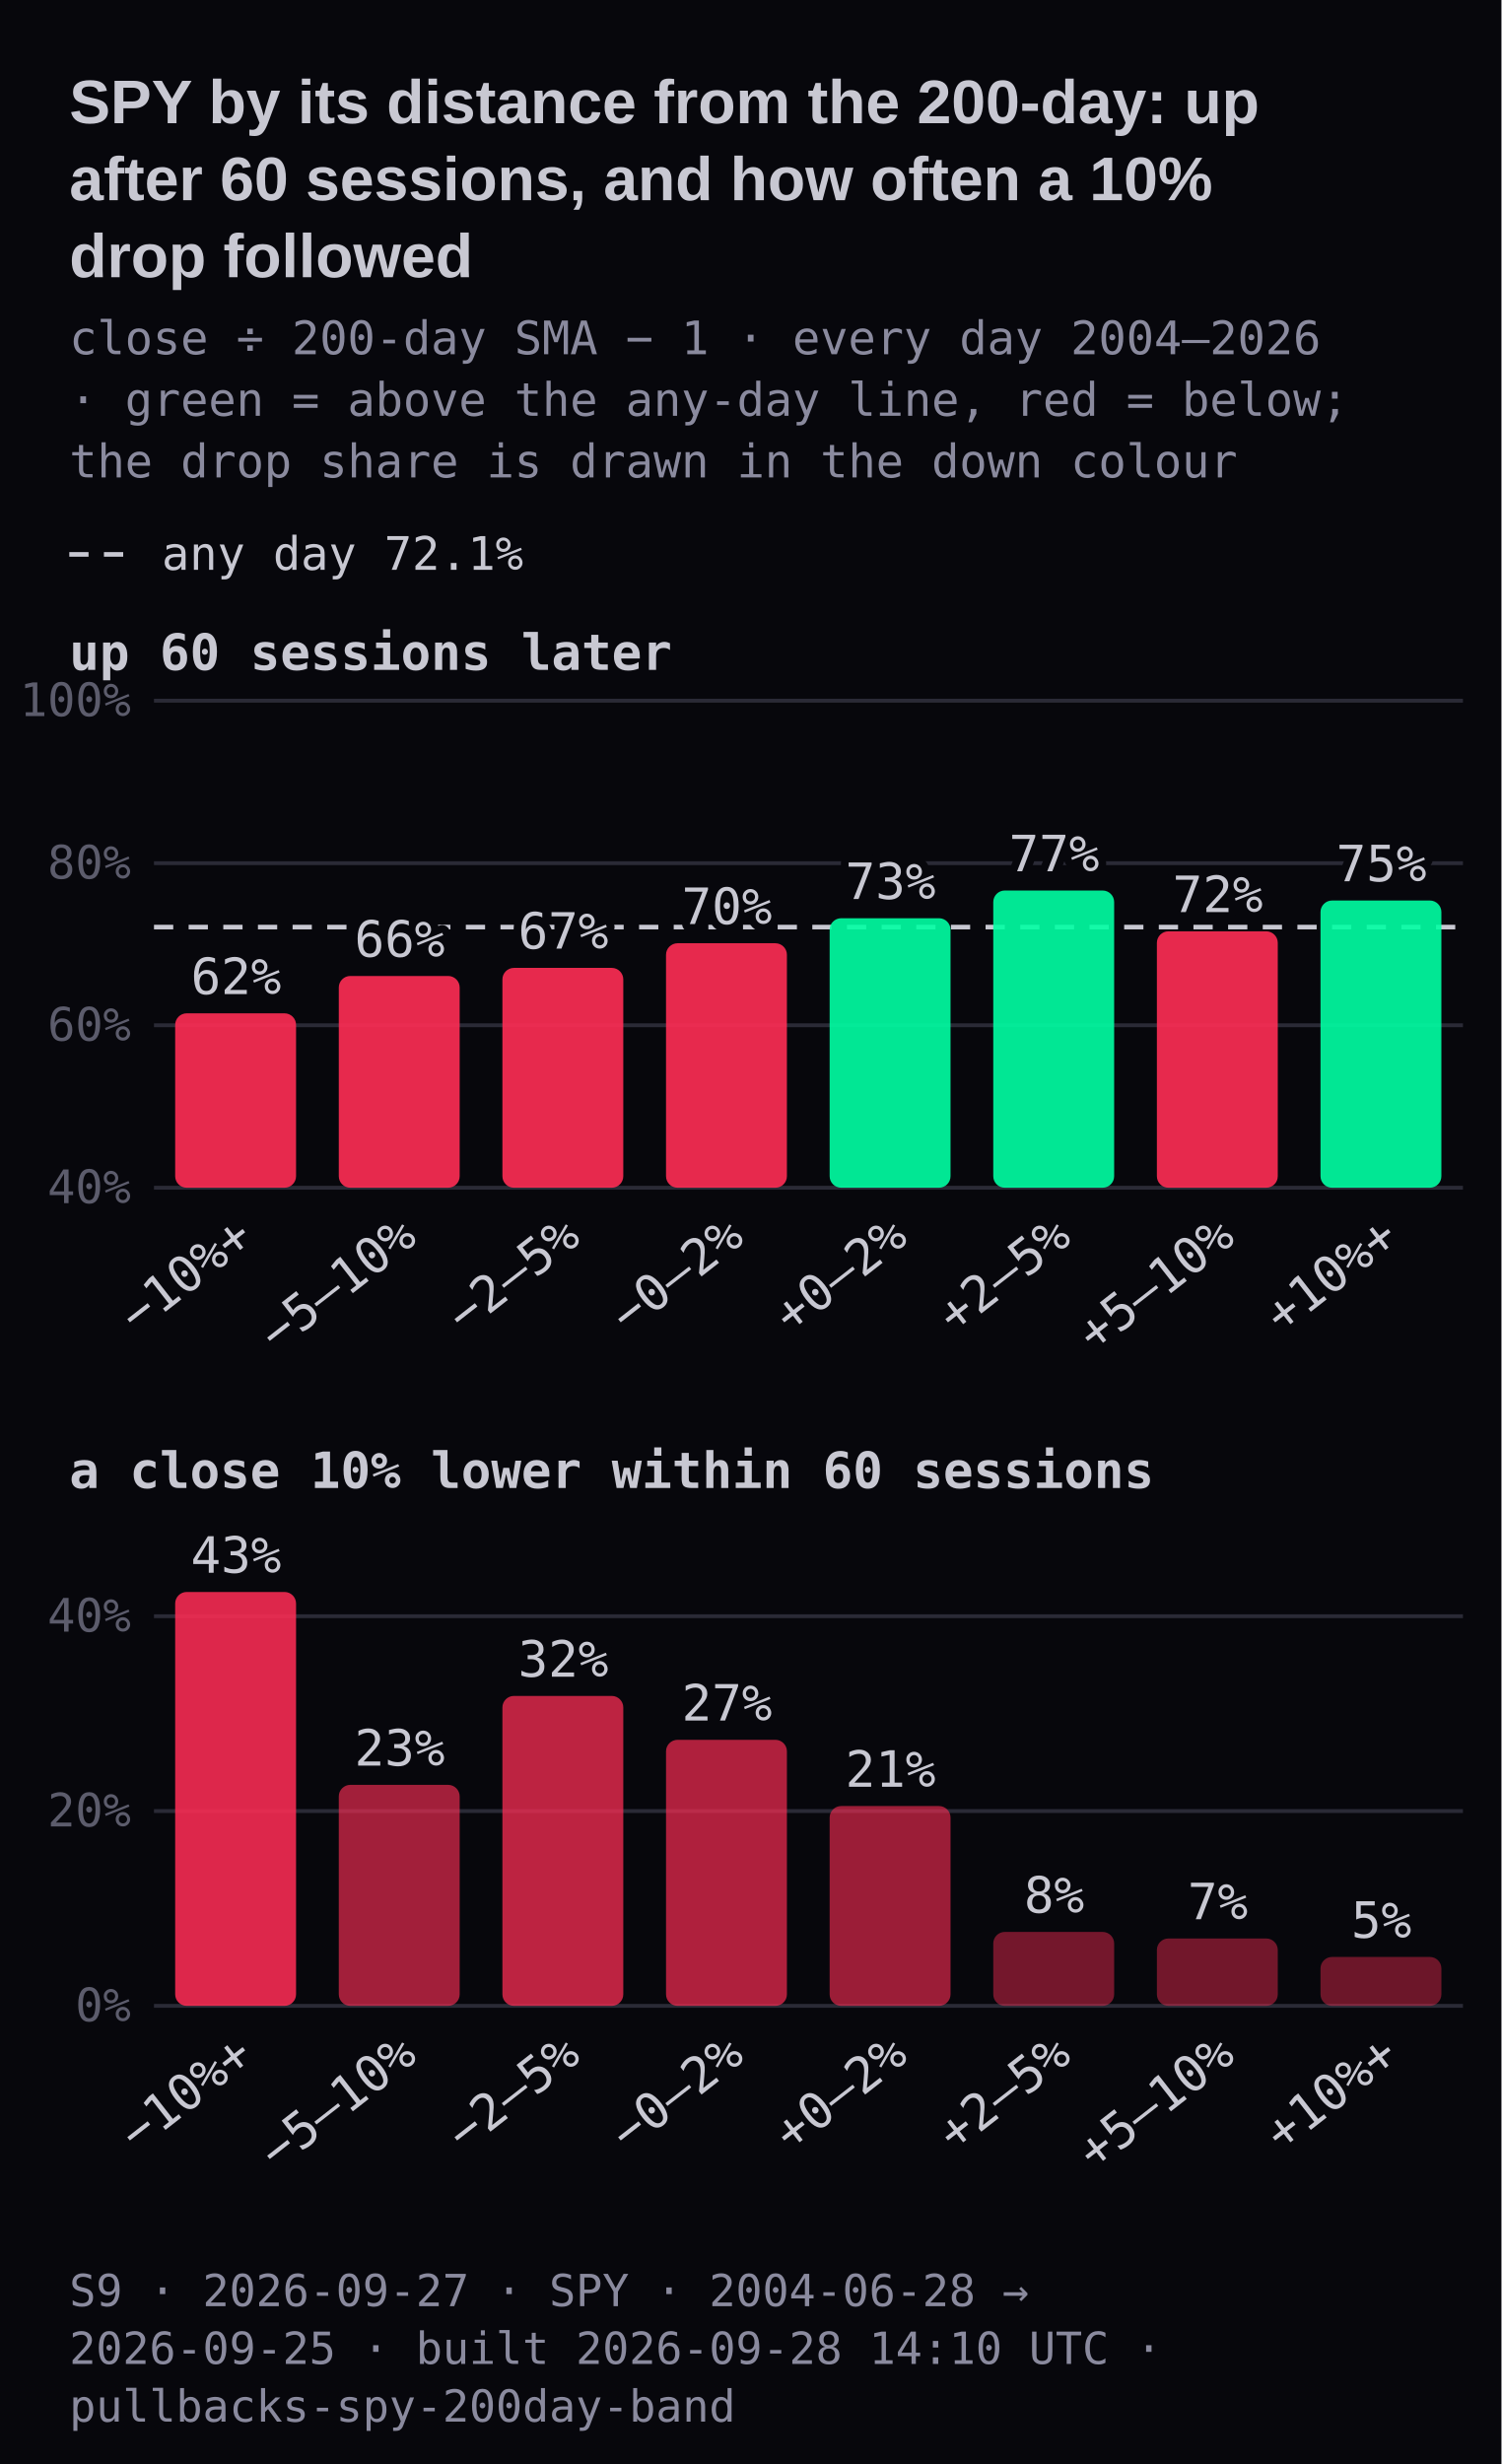
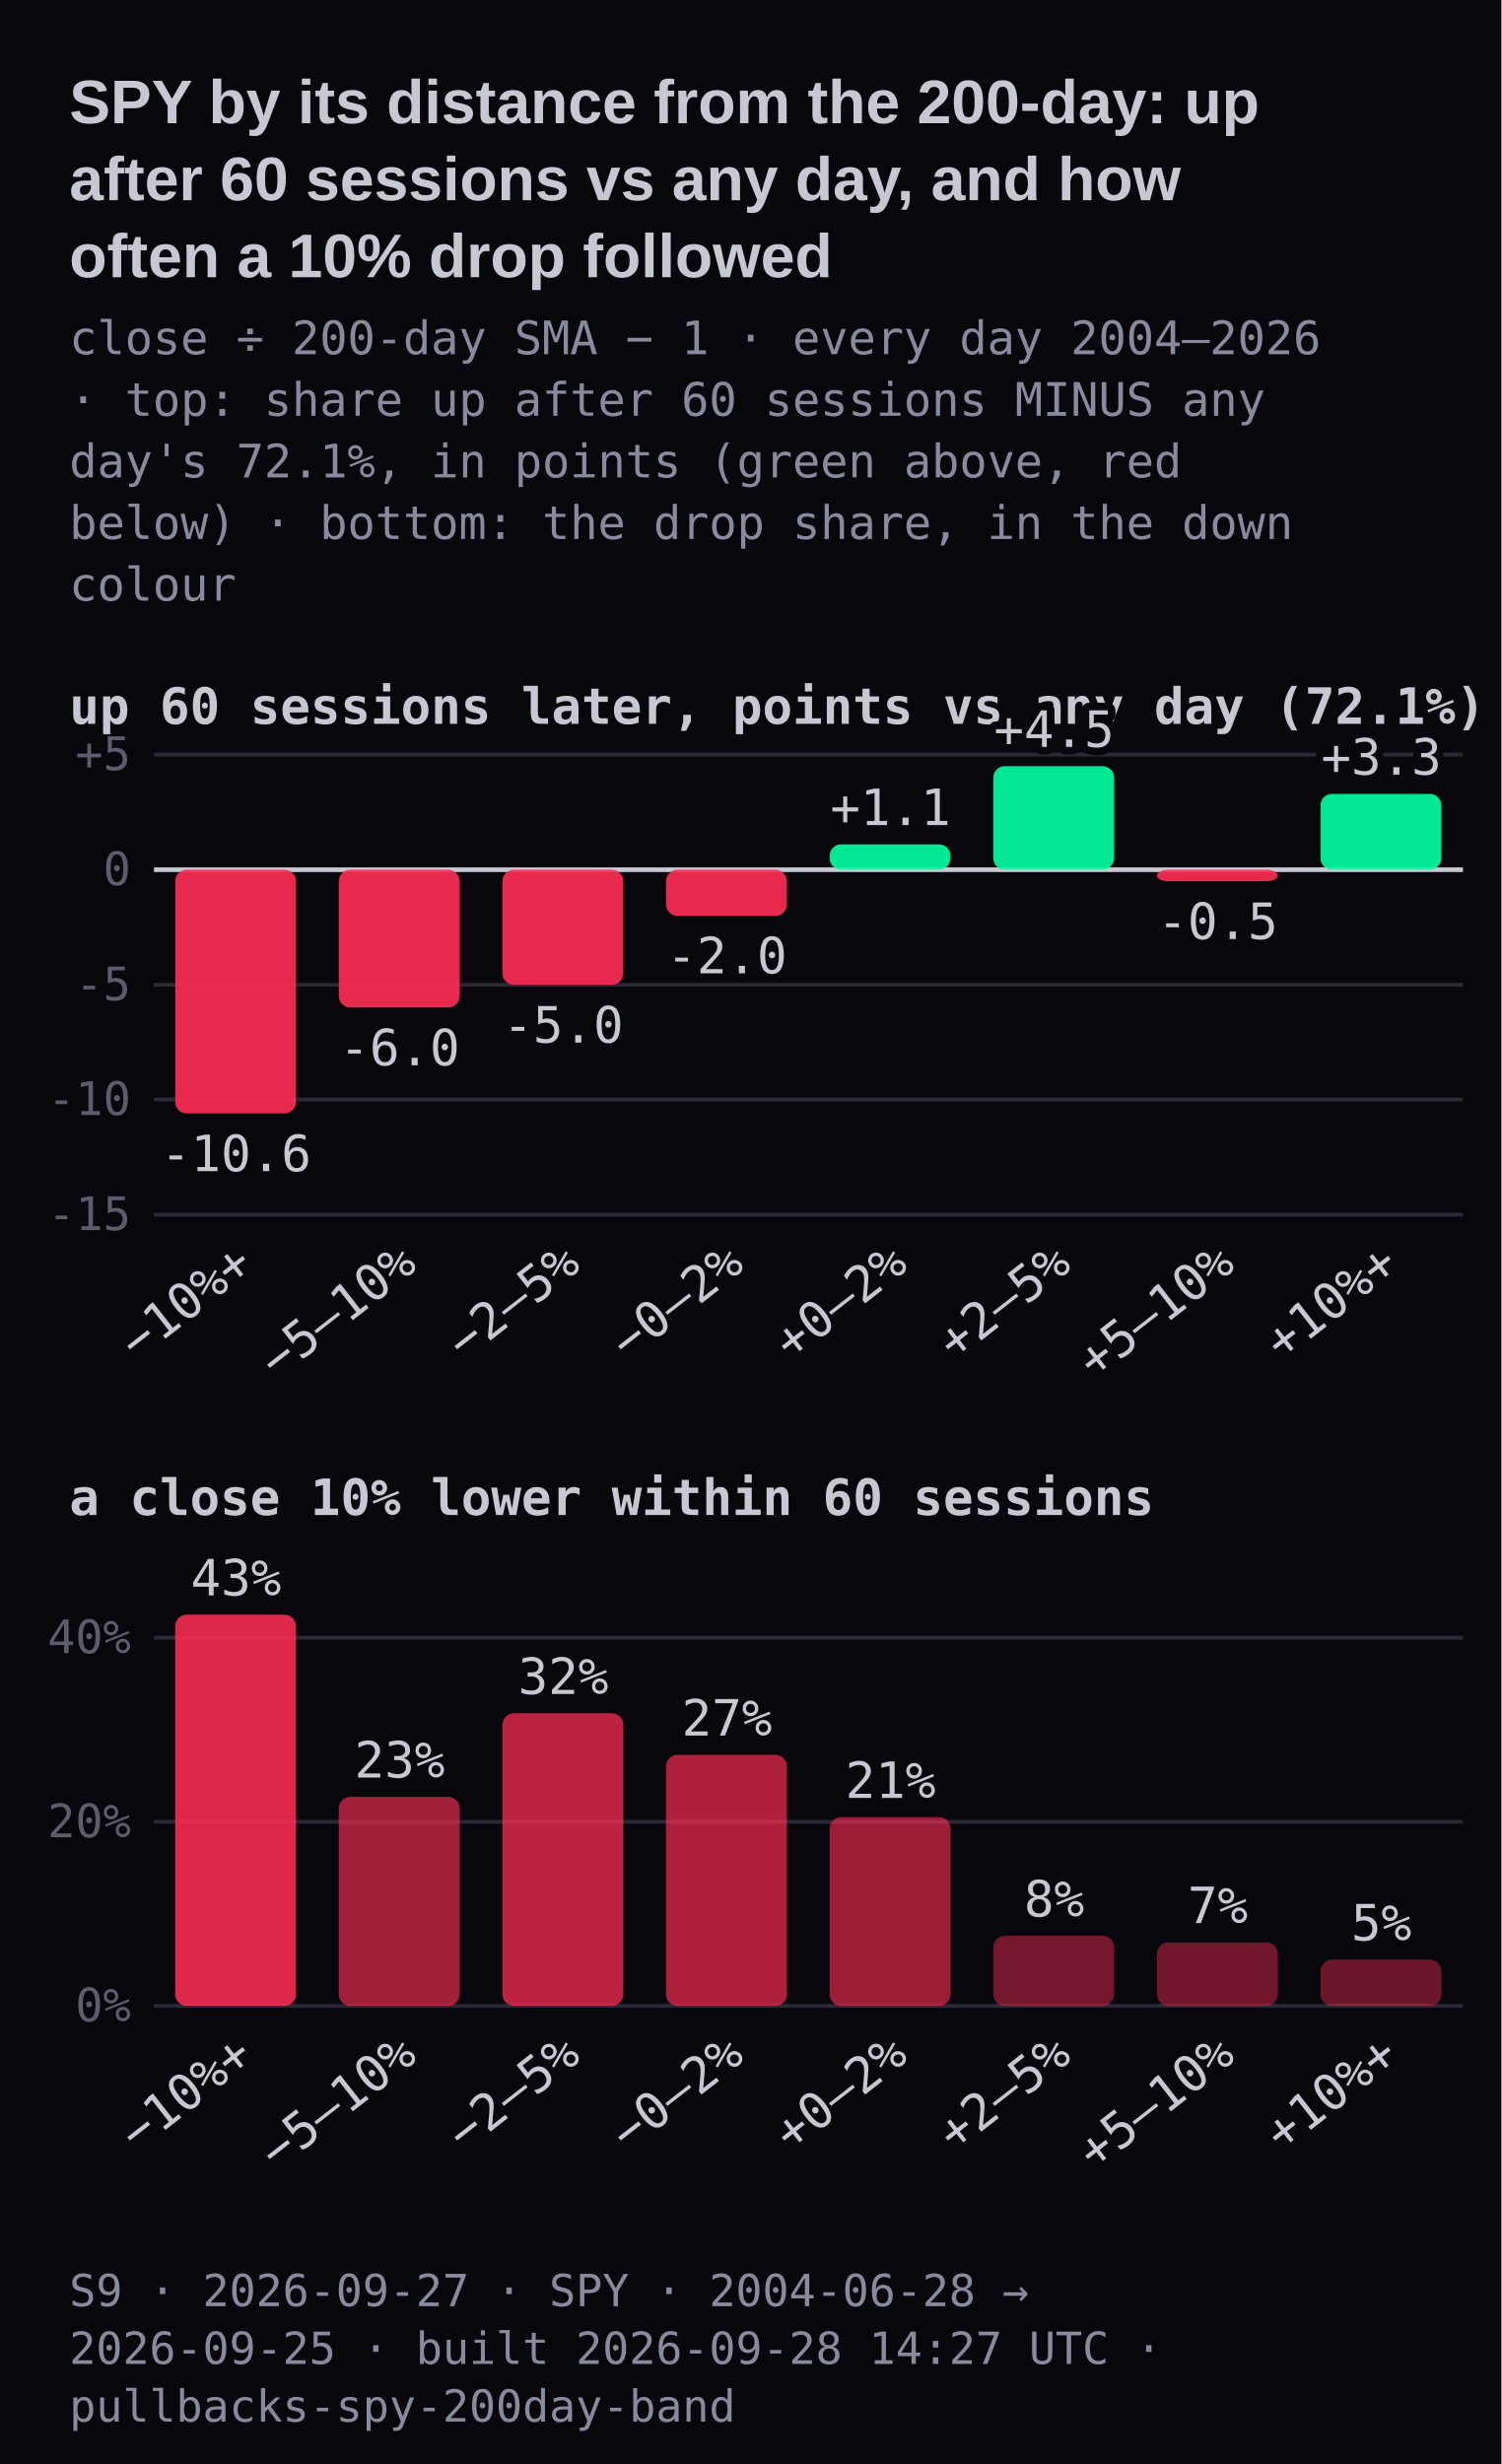
- <svg xmlns="http://www.w3.org/2000/svg" viewBox="0 0 390 640" width="390" height="640" role="img" aria-label="SPY by its distance from the 200-day: up after 60 sessions, and how often a 10% drop followed" data-chart="pullbacks-spy-200day-band-390" font-family="-apple-system,'Helvetica Neue',Arial,sans-serif">
+ <svg xmlns="http://www.w3.org/2000/svg" viewBox="0 0 390 640" width="390" height="640" role="img" aria-label="SPY by its distance from the 200-day: up after 60 sessions vs any day, and how often a 10% drop followed" data-chart="pullbacks-spy-200day-band-390" font-family="-apple-system,'Helvetica Neue',Arial,sans-serif">
  <defs>
    <pattern id="pullbacks-spy-200day-band-390-stripe" width="7" height="7" patternUnits="userSpaceOnUse" patternTransform="rotate(45)">
      <rect width="7" height="7" fill="rgba(7,7,12,0)" />
      <rect width="3.5" height="7" fill="rgba(7,7,12,.72)" />
    </pattern>
  </defs>
  <rect width="390" height="640" fill="#07070C" />
  <text x="18" y="32" font-size="16" font-weight="700" fill="#C8C8D2">SPY by its distance from the 200-day: up</text>
-   <text x="18" y="52" font-size="16" font-weight="700" fill="#C8C8D2">after 60 sessions, and how often a 10%</text>
-   <text x="18" y="72" font-size="16" font-weight="700" fill="#C8C8D2">drop followed</text>
+   <text x="18" y="52" font-size="16" font-weight="700" fill="#C8C8D2">after 60 sessions vs any day, and how</text>
+   <text x="18" y="72" font-size="16" font-weight="700" fill="#C8C8D2">often a 10% drop followed</text>
  <text x="18" y="92" font-size="12" fill="#8A8A9E" font-family="ui-monospace,'SF Mono',Menlo,Consolas,monospace">close ÷ 200-day SMA − 1 · every day 2004–2026</text>
-   <text x="18" y="108" font-size="12" fill="#8A8A9E" font-family="ui-monospace,'SF Mono',Menlo,Consolas,monospace">· green = above the any-day line, red = below;</text>
-   <text x="18" y="124" font-size="12" fill="#8A8A9E" font-family="ui-monospace,'SF Mono',Menlo,Consolas,monospace">the drop share is drawn in the down colour</text>
-   <g transform="translate(18.0,138)">
-     <line x1="0" x2="18" y1="6" y2="6" stroke="#C8C8D2" stroke-width="1.2" stroke-dasharray="5 4" />
-     <text x="24" y="10" font-size="12" fill="#C8C8D2" font-family="ui-monospace,'SF Mono',Menlo,Consolas,monospace">any day 72.1%</text>
+   <text x="18" y="108" font-size="12" fill="#8A8A9E" font-family="ui-monospace,'SF Mono',Menlo,Consolas,monospace">· top: share up after 60 sessions MINUS any</text>
+   <text x="18" y="124" font-size="12" fill="#8A8A9E" font-family="ui-monospace,'SF Mono',Menlo,Consolas,monospace">day's 72.1%, in points (green above, red</text>
+   <text x="18" y="140" font-size="12" fill="#8A8A9E" font-family="ui-monospace,'SF Mono',Menlo,Consolas,monospace">below) · bottom: the drop share, in the down</text>
+   <text x="18" y="156" font-size="12" fill="#8A8A9E" font-family="ui-monospace,'SF Mono',Menlo,Consolas,monospace">colour</text>
+   <text x="18" y="188" font-size="13" fill="#C8C8D2" font-family="ui-monospace,'SF Mono',Menlo,Consolas,monospace" font-weight="700">up 60 sessions later, points vs any day (72.1%)</text>
+   <g transform="translate(0,184)" font-family="ui-monospace,'SF Mono',Menlo,Consolas,monospace">
+     <line x1="40" x2="380" y1="131.5" y2="131.5" stroke="#2A2A36" stroke-width="1" />
+     <text x="34" y="135.5" text-anchor="end" font-size="12" fill="#5C5C6C">-15</text>
+     <line x1="40" x2="380" y1="101.6" y2="101.6" stroke="#2A2A36" stroke-width="1" />
+     <text x="34" y="105.6" text-anchor="end" font-size="12" fill="#5C5C6C">-10</text>
+     <line x1="40" x2="380" y1="71.8" y2="71.8" stroke="#2A2A36" stroke-width="1" />
+     <text x="34" y="75.8" text-anchor="end" font-size="12" fill="#5C5C6C">-5</text>
+     <line x1="40" x2="380" y1="41.9" y2="41.9" stroke="#2A2A36" stroke-width="1" />
+     <text x="34" y="45.9" text-anchor="end" font-size="12" fill="#5C5C6C">0</text>
+     <line x1="40" x2="380" y1="12.0" y2="12.0" stroke="#2A2A36" stroke-width="1" />
+     <text x="34" y="16.0" text-anchor="end" font-size="12" fill="#5C5C6C">+5</text>
+     <line x1="40" x2="380" y1="41.9" y2="41.9" stroke="#C8C8D2" stroke-width="1.2" />
+     <g class="mark" data-col="#FF2D55" data-tip="&gt;10% below: up 60 sessions later 61.5% vs any day 72.1% (-10.6 points) · 275 days">
+       <rect x="45.5" y="41.9" width="31.4" height="63.3" rx="3" ry="3" fill="#FF2D55" fill-opacity="0.9" />
+       <text x="61.3" y="120.2" text-anchor="middle" font-size="13" fill="#C8C8D2" paint-order="stroke" stroke="#07070C" stroke-width="4" stroke-linejoin="round">-10.6</text>
+     </g>
+     <text x="66.3" y="145.5" transform="rotate(-38 66.3 145.5)" text-anchor="end" font-size="13" fill="#C8C8D2">−10%+</text>
+     <g class="mark" data-col="#FF2D55" data-tip="5–10% below: up 60 sessions later 66.1% vs any day 72.1% (-6.0 points) · 339 days">
+       <rect x="88.0" y="41.9" width="31.4" height="35.8" rx="3" ry="3" fill="#FF2D55" fill-opacity="0.9" />
+       <text x="103.8" y="92.7" text-anchor="middle" font-size="13" fill="#C8C8D2" paint-order="stroke" stroke="#07070C" stroke-width="4" stroke-linejoin="round">-6.0</text>
+     </g>
+     <text x="108.8" y="145.5" transform="rotate(-38 108.8 145.5)" text-anchor="end" font-size="13" fill="#C8C8D2">−5–10%</text>
+     <g class="mark" data-col="#FF2D55" data-tip="2–5% below: up 60 sessions later 67.1% vs any day 72.1% (-5.0 points) · 283 days">
+       <rect x="130.5" y="41.9" width="31.4" height="29.9" rx="3" ry="3" fill="#FF2D55" fill-opacity="0.9" />
+       <text x="146.3" y="86.8" text-anchor="middle" font-size="13" fill="#C8C8D2" paint-order="stroke" stroke="#07070C" stroke-width="4" stroke-linejoin="round">-5.0</text>
+     </g>
+     <text x="151.3" y="145.5" transform="rotate(-38 151.3 145.5)" text-anchor="end" font-size="13" fill="#C8C8D2">−2–5%</text>
+     <g class="mark" data-col="#FF2D55" data-tip="0–2% below: up 60 sessions later 70.1% vs any day 72.1% (-2.0 points) · 344 days">
+       <rect x="173.0" y="41.9" width="31.4" height="12.0" rx="3" ry="3" fill="#FF2D55" fill-opacity="0.9" />
+       <text x="188.8" y="68.8" text-anchor="middle" font-size="13" fill="#C8C8D2" paint-order="stroke" stroke="#07070C" stroke-width="4" stroke-linejoin="round">-2.0</text>
+     </g>
+     <text x="193.8" y="145.5" transform="rotate(-38 193.8 145.5)" text-anchor="end" font-size="13" fill="#C8C8D2">−0–2%</text>
+     <g class="mark" data-col="#00FFA3" data-tip="0–2% above: up 60 sessions later 73.2% vs any day 72.1% (+1.1 points) · 478 days">
+       <rect x="215.5" y="35.3" width="31.4" height="6.6" rx="3" ry="3" fill="#00FFA3" fill-opacity="0.9" />
+       <text x="231.3" y="30.3" text-anchor="middle" font-size="13" fill="#C8C8D2" paint-order="stroke" stroke="#07070C" stroke-width="4" stroke-linejoin="round">+1.1</text>
+     </g>
+     <text x="236.3" y="145.5" transform="rotate(-38 236.3 145.5)" text-anchor="end" font-size="13" fill="#C8C8D2">+0–2%</text>
+     <g class="mark" data-col="#00FFA3" data-tip="2–5% above: up 60 sessions later 76.6% vs any day 72.1% (+4.5 points) · 1,097 days">
+       <rect x="258.0" y="15.0" width="31.4" height="26.9" rx="3" ry="3" fill="#00FFA3" fill-opacity="0.9" />
+       <text x="273.8" y="10.0" text-anchor="middle" font-size="13" fill="#C8C8D2" paint-order="stroke" stroke="#07070C" stroke-width="4" stroke-linejoin="round">+4.5</text>
+     </g>
+     <text x="278.8" y="145.5" transform="rotate(-38 278.8 145.5)" text-anchor="end" font-size="13" fill="#C8C8D2">+2–5%</text>
+     <g class="mark" data-col="#FF2D55" data-tip="5–10% above: up 60 sessions later 71.6% vs any day 72.1% (-0.5 points) · 1,982 days">
+       <rect x="300.5" y="41.9" width="31.4" height="3.0" rx="3" ry="3" fill="#FF2D55" fill-opacity="0.9" />
+       <text x="316.3" y="59.9" text-anchor="middle" font-size="13" fill="#C8C8D2" paint-order="stroke" stroke="#07070C" stroke-width="4" stroke-linejoin="round">-0.5</text>
+     </g>
+     <text x="321.3" y="145.5" transform="rotate(-38 321.3 145.5)" text-anchor="end" font-size="13" fill="#C8C8D2">+5–10%</text>
+     <g class="mark" data-col="#00FFA3" data-tip="&gt;10% above: up 60 sessions later 75.4% vs any day 72.1% (+3.3 points) · 800 days">
+       <rect x="343.0" y="22.2" width="31.4" height="19.7" rx="3" ry="3" fill="#00FFA3" fill-opacity="0.9" />
+       <text x="358.8" y="17.2" text-anchor="middle" font-size="13" fill="#C8C8D2" paint-order="stroke" stroke="#07070C" stroke-width="4" stroke-linejoin="round">+3.3</text>
+     </g>
+     <text x="363.8" y="145.5" transform="rotate(-38 363.8 145.5)" text-anchor="end" font-size="13" fill="#C8C8D2">+10%+</text>
  </g>
-   <text x="18" y="174" font-size="13" fill="#C8C8D2" font-family="ui-monospace,'SF Mono',Menlo,Consolas,monospace" font-weight="700">up 60 sessions later</text>
-   <g transform="translate(0,170)" font-family="ui-monospace,'SF Mono',Menlo,Consolas,monospace">
-     <line x1="40" x2="380" y1="138.5" y2="138.5" stroke="#2A2A36" stroke-width="1" />
-     <text x="34" y="142.5" text-anchor="end" font-size="12" fill="#5C5C6C">40%</text>
-     <line x1="40" x2="380" y1="96.3" y2="96.3" stroke="#2A2A36" stroke-width="1" />
-     <text x="34" y="100.3" text-anchor="end" font-size="12" fill="#5C5C6C">60%</text>
-     <line x1="40" x2="380" y1="54.2" y2="54.2" stroke="#2A2A36" stroke-width="1" />
-     <text x="34" y="58.2" text-anchor="end" font-size="12" fill="#5C5C6C">80%</text>
-     <line x1="40" x2="380" y1="12.0" y2="12.0" stroke="#2A2A36" stroke-width="1" />
-     <text x="34" y="16.0" text-anchor="end" font-size="12" fill="#5C5C6C">100%</text>
-     <line x1="40" x2="380" y1="70.8" y2="70.8" stroke="#C8C8D2" stroke-width="1.2" stroke-dasharray="5 4" />
-     <g class="mark" data-tip="&gt;10% below: up 60 sessions later 61.5% · 275 days">
-       <rect x="45.5" y="93.2" width="31.4" height="45.3" rx="3" ry="3" fill="#FF2D55" fill-opacity="0.9" />
-       <text x="61.3" y="88.2" text-anchor="middle" font-size="13" fill="#C8C8D2" paint-order="stroke" stroke="#07070C" stroke-width="4" stroke-linejoin="round">62%</text>
+   <text x="18" y="393.5" font-size="13" fill="#C8C8D2" font-family="ui-monospace,'SF Mono',Menlo,Consolas,monospace" font-weight="700">a close 10% lower within 60 sessions</text>
+   <g transform="translate(0,389.5)" font-family="ui-monospace,'SF Mono',Menlo,Consolas,monospace">
+     <line x1="40" x2="380" y1="131.5" y2="131.5" stroke="#2A2A36" stroke-width="1" />
+     <text x="34" y="135.5" text-anchor="end" font-size="12" fill="#5C5C6C">0%</text>
+     <line x1="40" x2="380" y1="83.7" y2="83.7" stroke="#2A2A36" stroke-width="1" />
+     <text x="34" y="87.7" text-anchor="end" font-size="12" fill="#5C5C6C">20%</text>
+     <line x1="40" x2="380" y1="35.9" y2="35.9" stroke="#2A2A36" stroke-width="1" />
+     <text x="34" y="39.9" text-anchor="end" font-size="12" fill="#5C5C6C">40%</text>
+     <g class="mark" data-col="#FF2D55" data-tip="&gt;10% below: a close 10% lower within 60 sessions 42.5% · 275 days">
+       <rect x="45.5" y="29.9" width="31.4" height="101.6" rx="3" ry="3" fill="#FF2D55" fill-opacity="0.86" />
+       <text x="61.3" y="24.9" text-anchor="middle" font-size="13" fill="#C8C8D2" paint-order="stroke" stroke="#07070C" stroke-width="4" stroke-linejoin="round">43%</text>
    </g>
-     <text x="66.3" y="152.5" transform="rotate(-38 66.3 152.5)" text-anchor="end" font-size="13" fill="#C8C8D2">−10%+</text>
-     <g class="mark" data-tip="5–10% below: up 60 sessions later 66.1% · 339 days">
-       <rect x="88.0" y="83.5" width="31.4" height="55.0" rx="3" ry="3" fill="#FF2D55" fill-opacity="0.9" />
-       <text x="103.8" y="78.5" text-anchor="middle" font-size="13" fill="#C8C8D2" paint-order="stroke" stroke="#07070C" stroke-width="4" stroke-linejoin="round">66%</text>
+     <text x="66.3" y="145.5" transform="rotate(-38 66.3 145.5)" text-anchor="end" font-size="13" fill="#C8C8D2">−10%+</text>
+     <g class="mark" data-col="#FF2D55" data-tip="5–10% below: a close 10% lower within 60 sessions 22.7% · 339 days">
+       <rect x="88.0" y="77.2" width="31.4" height="54.3" rx="3" ry="3" fill="#FF2D55" fill-opacity="0.622" />
+       <text x="103.8" y="72.2" text-anchor="middle" font-size="13" fill="#C8C8D2" paint-order="stroke" stroke="#07070C" stroke-width="4" stroke-linejoin="round">23%</text>
    </g>
-     <text x="108.8" y="152.5" transform="rotate(-38 108.8 152.5)" text-anchor="end" font-size="13" fill="#C8C8D2">−5–10%</text>
-     <g class="mark" data-tip="2–5% below: up 60 sessions later 67.1% · 283 days">
-       <rect x="130.5" y="81.4" width="31.4" height="57.1" rx="3" ry="3" fill="#FF2D55" fill-opacity="0.9" />
-       <text x="146.3" y="76.4" text-anchor="middle" font-size="13" fill="#C8C8D2" paint-order="stroke" stroke="#07070C" stroke-width="4" stroke-linejoin="round">67%</text>
+     <text x="108.8" y="145.5" transform="rotate(-38 108.8 145.5)" text-anchor="end" font-size="13" fill="#C8C8D2">−5–10%</text>
+     <g class="mark" data-col="#FF2D55" data-tip="2–5% below: a close 10% lower within 60 sessions 31.8% · 283 days">
+       <rect x="130.5" y="55.5" width="31.4" height="76.0" rx="3" ry="3" fill="#FF2D55" fill-opacity="0.732" />
+       <text x="146.3" y="50.5" text-anchor="middle" font-size="13" fill="#C8C8D2" paint-order="stroke" stroke="#07070C" stroke-width="4" stroke-linejoin="round">32%</text>
    </g>
-     <text x="151.3" y="152.5" transform="rotate(-38 151.3 152.5)" text-anchor="end" font-size="13" fill="#C8C8D2">−2–5%</text>
-     <g class="mark" data-tip="0–2% below: up 60 sessions later 70.1% · 344 days">
-       <rect x="173.0" y="75.0" width="31.4" height="63.5" rx="3" ry="3" fill="#FF2D55" fill-opacity="0.9" />
-       <text x="188.8" y="70.0" text-anchor="middle" font-size="13" fill="#C8C8D2" paint-order="stroke" stroke="#07070C" stroke-width="4" stroke-linejoin="round">70%</text>
+     <text x="151.3" y="145.5" transform="rotate(-38 151.3 145.5)" text-anchor="end" font-size="13" fill="#C8C8D2">−2–5%</text>
+     <g class="mark" data-col="#FF2D55" data-tip="0–2% below: a close 10% lower within 60 sessions 27.3% · 344 days">
+       <rect x="173.0" y="66.3" width="31.4" height="65.2" rx="3" ry="3" fill="#FF2D55" fill-opacity="0.678" />
+       <text x="188.8" y="61.3" text-anchor="middle" font-size="13" fill="#C8C8D2" paint-order="stroke" stroke="#07070C" stroke-width="4" stroke-linejoin="round">27%</text>
    </g>
-     <text x="193.8" y="152.5" transform="rotate(-38 193.8 152.5)" text-anchor="end" font-size="13" fill="#C8C8D2">−0–2%</text>
-     <g class="mark" data-tip="0–2% above: up 60 sessions later 73.2% · 478 days">
-       <rect x="215.5" y="68.5" width="31.4" height="70.0" rx="3" ry="3" fill="#00FFA3" fill-opacity="0.9" />
-       <text x="231.3" y="63.5" text-anchor="middle" font-size="13" fill="#C8C8D2" paint-order="stroke" stroke="#07070C" stroke-width="4" stroke-linejoin="round">73%</text>
+     <text x="193.8" y="145.5" transform="rotate(-38 193.8 145.5)" text-anchor="end" font-size="13" fill="#C8C8D2">−0–2%</text>
+     <g class="mark" data-col="#FF2D55" data-tip="0–2% above: a close 10% lower within 60 sessions 20.5% · 478 days">
+       <rect x="215.5" y="82.5" width="31.4" height="49.0" rx="3" ry="3" fill="#FF2D55" fill-opacity="0.596" />
+       <text x="231.3" y="77.5" text-anchor="middle" font-size="13" fill="#C8C8D2" paint-order="stroke" stroke="#07070C" stroke-width="4" stroke-linejoin="round">21%</text>
    </g>
-     <text x="236.3" y="152.5" transform="rotate(-38 236.3 152.5)" text-anchor="end" font-size="13" fill="#C8C8D2">+0–2%</text>
-     <g class="mark" data-tip="2–5% above: up 60 sessions later 76.6% · 1,097 days">
-       <rect x="258.0" y="61.3" width="31.4" height="77.2" rx="3" ry="3" fill="#00FFA3" fill-opacity="0.9" />
-       <text x="273.8" y="56.3" text-anchor="middle" font-size="13" fill="#C8C8D2" paint-order="stroke" stroke="#07070C" stroke-width="4" stroke-linejoin="round">77%</text>
+     <text x="236.3" y="145.5" transform="rotate(-38 236.3 145.5)" text-anchor="end" font-size="13" fill="#C8C8D2">+0–2%</text>
+     <g class="mark" data-col="#FF2D55" data-tip="2–5% above: a close 10% lower within 60 sessions 7.6% · 1,097 days">
+       <rect x="258.0" y="113.3" width="31.4" height="18.2" rx="3" ry="3" fill="#FF2D55" fill-opacity="0.441" />
+       <text x="273.8" y="108.3" text-anchor="middle" font-size="13" fill="#C8C8D2" paint-order="stroke" stroke="#07070C" stroke-width="4" stroke-linejoin="round">8%</text>
    </g>
-     <text x="278.8" y="152.5" transform="rotate(-38 278.8 152.5)" text-anchor="end" font-size="13" fill="#C8C8D2">+2–5%</text>
-     <g class="mark" data-tip="5–10% above: up 60 sessions later 71.6% · 1,982 days">
-       <rect x="300.5" y="71.9" width="31.4" height="66.6" rx="3" ry="3" fill="#FF2D55" fill-opacity="0.9" />
-       <text x="316.3" y="66.9" text-anchor="middle" font-size="13" fill="#C8C8D2" paint-order="stroke" stroke="#07070C" stroke-width="4" stroke-linejoin="round">72%</text>
+     <text x="278.8" y="145.5" transform="rotate(-38 278.8 145.5)" text-anchor="end" font-size="13" fill="#C8C8D2">+2–5%</text>
+     <g class="mark" data-col="#FF2D55" data-tip="5–10% above: a close 10% lower within 60 sessions 6.9% · 1,982 days">
+       <rect x="300.5" y="115.0" width="31.4" height="16.5" rx="3" ry="3" fill="#FF2D55" fill-opacity="0.433" />
+       <text x="316.3" y="110.0" text-anchor="middle" font-size="13" fill="#C8C8D2" paint-order="stroke" stroke="#07070C" stroke-width="4" stroke-linejoin="round">7%</text>
    </g>
-     <text x="321.3" y="152.5" transform="rotate(-38 321.3 152.5)" text-anchor="end" font-size="13" fill="#C8C8D2">+5–10%</text>
-     <g class="mark" data-tip="&gt;10% above: up 60 sessions later 75.4% · 800 days">
-       <rect x="343.0" y="63.9" width="31.4" height="74.6" rx="3" ry="3" fill="#00FFA3" fill-opacity="0.9" />
-       <text x="358.8" y="58.9" text-anchor="middle" font-size="13" fill="#C8C8D2" paint-order="stroke" stroke="#07070C" stroke-width="4" stroke-linejoin="round">75%</text>
+     <text x="321.3" y="145.5" transform="rotate(-38 321.3 145.5)" text-anchor="end" font-size="13" fill="#C8C8D2">+5–10%</text>
+     <g class="mark" data-col="#FF2D55" data-tip="&gt;10% above: a close 10% lower within 60 sessions 5.0% · 800 days">
+       <rect x="343.0" y="119.5" width="31.4" height="12.0" rx="3" ry="3" fill="#FF2D55" fill-opacity="0.41" />
+       <text x="358.8" y="114.5" text-anchor="middle" font-size="13" fill="#C8C8D2" paint-order="stroke" stroke="#07070C" stroke-width="4" stroke-linejoin="round">5%</text>
    </g>
-     <text x="363.8" y="152.5" transform="rotate(-38 363.8 152.5)" text-anchor="end" font-size="13" fill="#C8C8D2">+10%+</text>
-   </g>
-   <text x="18" y="386.5" font-size="13" fill="#C8C8D2" font-family="ui-monospace,'SF Mono',Menlo,Consolas,monospace" font-weight="700">a close 10% lower within 60 sessions</text>
-   <g transform="translate(0,382.5)" font-family="ui-monospace,'SF Mono',Menlo,Consolas,monospace">
-     <line x1="40" x2="380" y1="138.5" y2="138.5" stroke="#2A2A36" stroke-width="1" />
-     <text x="34" y="142.5" text-anchor="end" font-size="12" fill="#5C5C6C">0%</text>
-     <line x1="40" x2="380" y1="87.9" y2="87.9" stroke="#2A2A36" stroke-width="1" />
-     <text x="34" y="91.9" text-anchor="end" font-size="12" fill="#5C5C6C">20%</text>
-     <line x1="40" x2="380" y1="37.3" y2="37.3" stroke="#2A2A36" stroke-width="1" />
-     <text x="34" y="41.3" text-anchor="end" font-size="12" fill="#5C5C6C">40%</text>
-     <g class="mark" data-tip="&gt;10% below: a close 10% lower within 60 sessions 42.5% · 275 days">
-       <rect x="45.5" y="31.0" width="31.4" height="107.5" rx="3" ry="3" fill="#FF2D55" fill-opacity="0.86" />
-       <text x="61.3" y="26.0" text-anchor="middle" font-size="13" fill="#C8C8D2" paint-order="stroke" stroke="#07070C" stroke-width="4" stroke-linejoin="round">43%</text>
-     </g>
-     <text x="66.3" y="152.5" transform="rotate(-38 66.3 152.5)" text-anchor="end" font-size="13" fill="#C8C8D2">−10%+</text>
-     <g class="mark" data-tip="5–10% below: a close 10% lower within 60 sessions 22.7% · 339 days">
-       <rect x="88.0" y="81.1" width="31.4" height="57.4" rx="3" ry="3" fill="#FF2D55" fill-opacity="0.622" />
-       <text x="103.8" y="76.1" text-anchor="middle" font-size="13" fill="#C8C8D2" paint-order="stroke" stroke="#07070C" stroke-width="4" stroke-linejoin="round">23%</text>
-     </g>
-     <text x="108.8" y="152.5" transform="rotate(-38 108.8 152.5)" text-anchor="end" font-size="13" fill="#C8C8D2">−5–10%</text>
-     <g class="mark" data-tip="2–5% below: a close 10% lower within 60 sessions 31.8% · 283 days">
-       <rect x="130.5" y="58.0" width="31.4" height="80.5" rx="3" ry="3" fill="#FF2D55" fill-opacity="0.732" />
-       <text x="146.3" y="53.0" text-anchor="middle" font-size="13" fill="#C8C8D2" paint-order="stroke" stroke="#07070C" stroke-width="4" stroke-linejoin="round">32%</text>
-     </g>
-     <text x="151.3" y="152.5" transform="rotate(-38 151.3 152.5)" text-anchor="end" font-size="13" fill="#C8C8D2">−2–5%</text>
-     <g class="mark" data-tip="0–2% below: a close 10% lower within 60 sessions 27.3% · 344 days">
-       <rect x="173.0" y="69.4" width="31.4" height="69.1" rx="3" ry="3" fill="#FF2D55" fill-opacity="0.678" />
-       <text x="188.8" y="64.4" text-anchor="middle" font-size="13" fill="#C8C8D2" paint-order="stroke" stroke="#07070C" stroke-width="4" stroke-linejoin="round">27%</text>
-     </g>
-     <text x="193.8" y="152.5" transform="rotate(-38 193.8 152.5)" text-anchor="end" font-size="13" fill="#C8C8D2">−0–2%</text>
-     <g class="mark" data-tip="0–2% above: a close 10% lower within 60 sessions 20.5% · 478 days">
-       <rect x="215.5" y="86.6" width="31.4" height="51.9" rx="3" ry="3" fill="#FF2D55" fill-opacity="0.596" />
-       <text x="231.3" y="81.6" text-anchor="middle" font-size="13" fill="#C8C8D2" paint-order="stroke" stroke="#07070C" stroke-width="4" stroke-linejoin="round">21%</text>
-     </g>
-     <text x="236.3" y="152.5" transform="rotate(-38 236.3 152.5)" text-anchor="end" font-size="13" fill="#C8C8D2">+0–2%</text>
-     <g class="mark" data-tip="2–5% above: a close 10% lower within 60 sessions 7.6% · 1,097 days">
-       <rect x="258.0" y="119.3" width="31.4" height="19.2" rx="3" ry="3" fill="#FF2D55" fill-opacity="0.441" />
-       <text x="273.8" y="114.3" text-anchor="middle" font-size="13" fill="#C8C8D2" paint-order="stroke" stroke="#07070C" stroke-width="4" stroke-linejoin="round">8%</text>
-     </g>
-     <text x="278.8" y="152.5" transform="rotate(-38 278.8 152.5)" text-anchor="end" font-size="13" fill="#C8C8D2">+2–5%</text>
-     <g class="mark" data-tip="5–10% above: a close 10% lower within 60 sessions 6.9% · 1,982 days">
-       <rect x="300.5" y="121.0" width="31.4" height="17.5" rx="3" ry="3" fill="#FF2D55" fill-opacity="0.433" />
-       <text x="316.3" y="116.0" text-anchor="middle" font-size="13" fill="#C8C8D2" paint-order="stroke" stroke="#07070C" stroke-width="4" stroke-linejoin="round">7%</text>
-     </g>
-     <text x="321.3" y="152.5" transform="rotate(-38 321.3 152.5)" text-anchor="end" font-size="13" fill="#C8C8D2">+5–10%</text>
-     <g class="mark" data-tip="&gt;10% above: a close 10% lower within 60 sessions 5.0% · 800 days">
-       <rect x="343.0" y="125.8" width="31.4" height="12.7" rx="3" ry="3" fill="#FF2D55" fill-opacity="0.41" />
-       <text x="358.8" y="120.8" text-anchor="middle" font-size="13" fill="#C8C8D2" paint-order="stroke" stroke="#07070C" stroke-width="4" stroke-linejoin="round">5%</text>
-     </g>
-     <text x="363.8" y="152.5" transform="rotate(-38 363.8 152.5)" text-anchor="end" font-size="13" fill="#C8C8D2">+10%+</text>
+     <text x="363.8" y="145.5" transform="rotate(-38 363.8 145.5)" text-anchor="end" font-size="13" fill="#C8C8D2">+10%+</text>
  </g>
  <text x="18" y="599" font-size="11.5" fill="#8A8A9E" font-family="ui-monospace,'SF Mono',Menlo,Consolas,monospace">S9 · 2026-09-27 · SPY · 2004-06-28 →</text>
-   <text x="18" y="614" font-size="11.5" fill="#8A8A9E" font-family="ui-monospace,'SF Mono',Menlo,Consolas,monospace">2026-09-25 · built 2026-09-28 14:10 UTC ·</text>
+   <text x="18" y="614" font-size="11.5" fill="#8A8A9E" font-family="ui-monospace,'SF Mono',Menlo,Consolas,monospace">2026-09-25 · built 2026-09-28 14:27 UTC ·</text>
  <text x="18" y="629" font-size="11.5" fill="#8A8A9E" font-family="ui-monospace,'SF Mono',Menlo,Consolas,monospace">pullbacks-spy-200day-band</text>
</svg>
